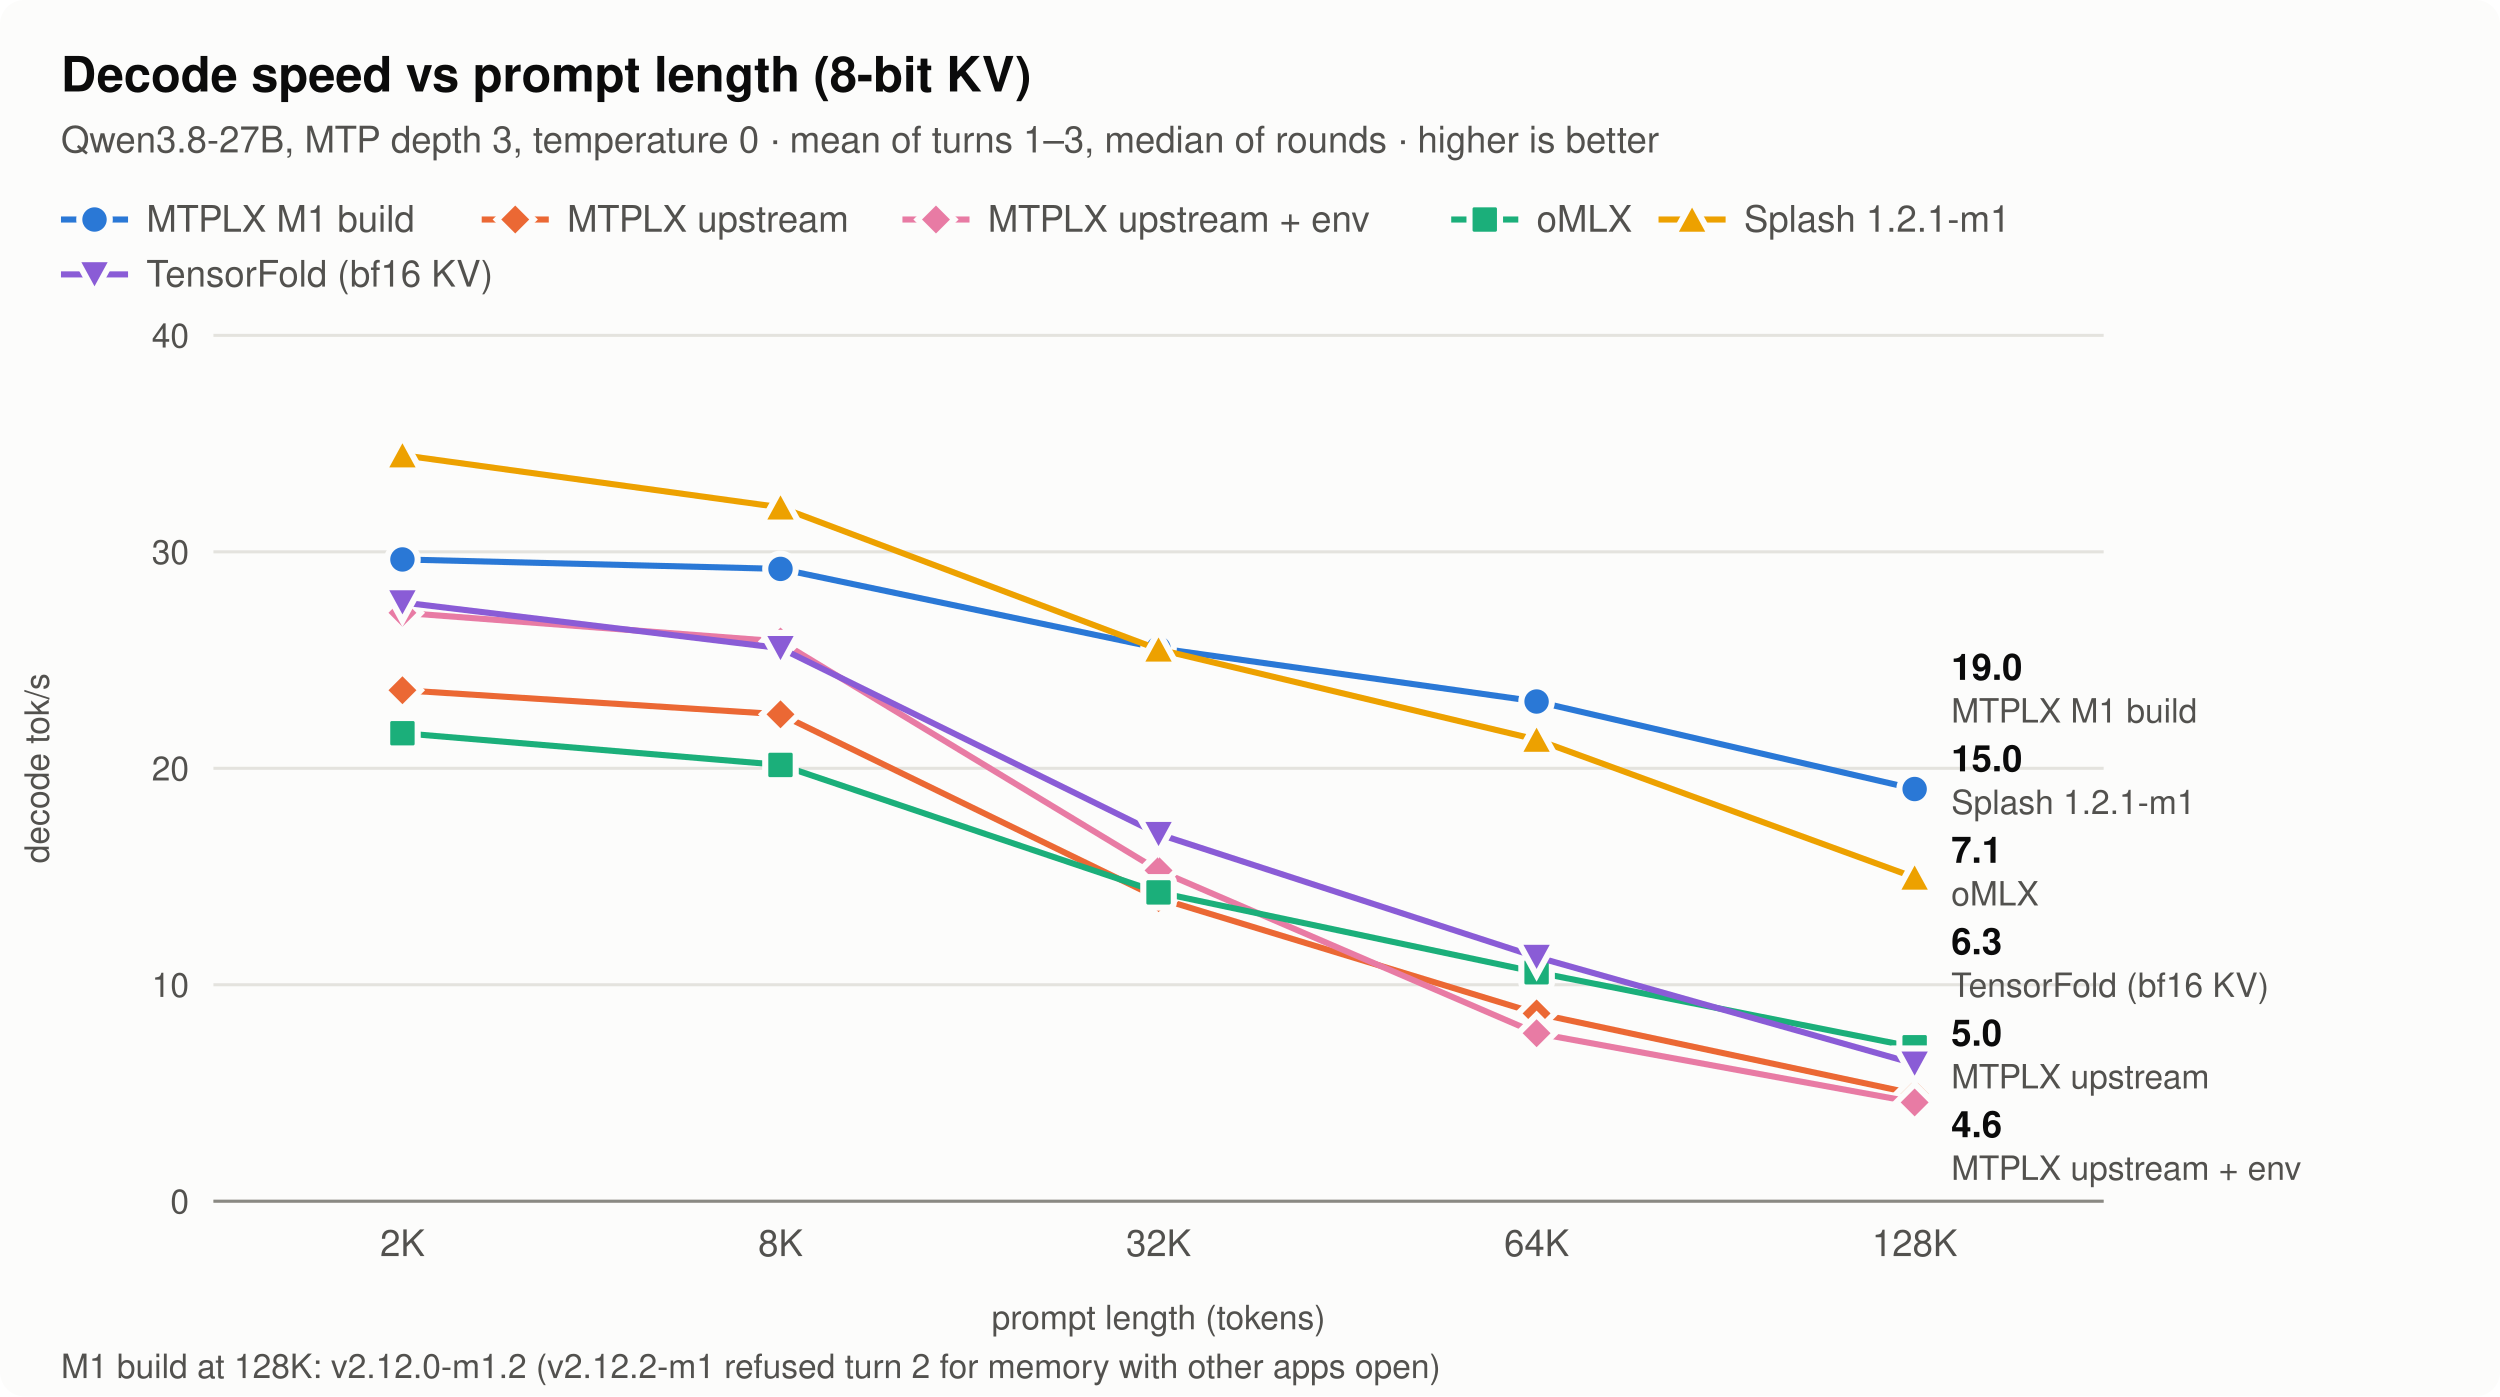
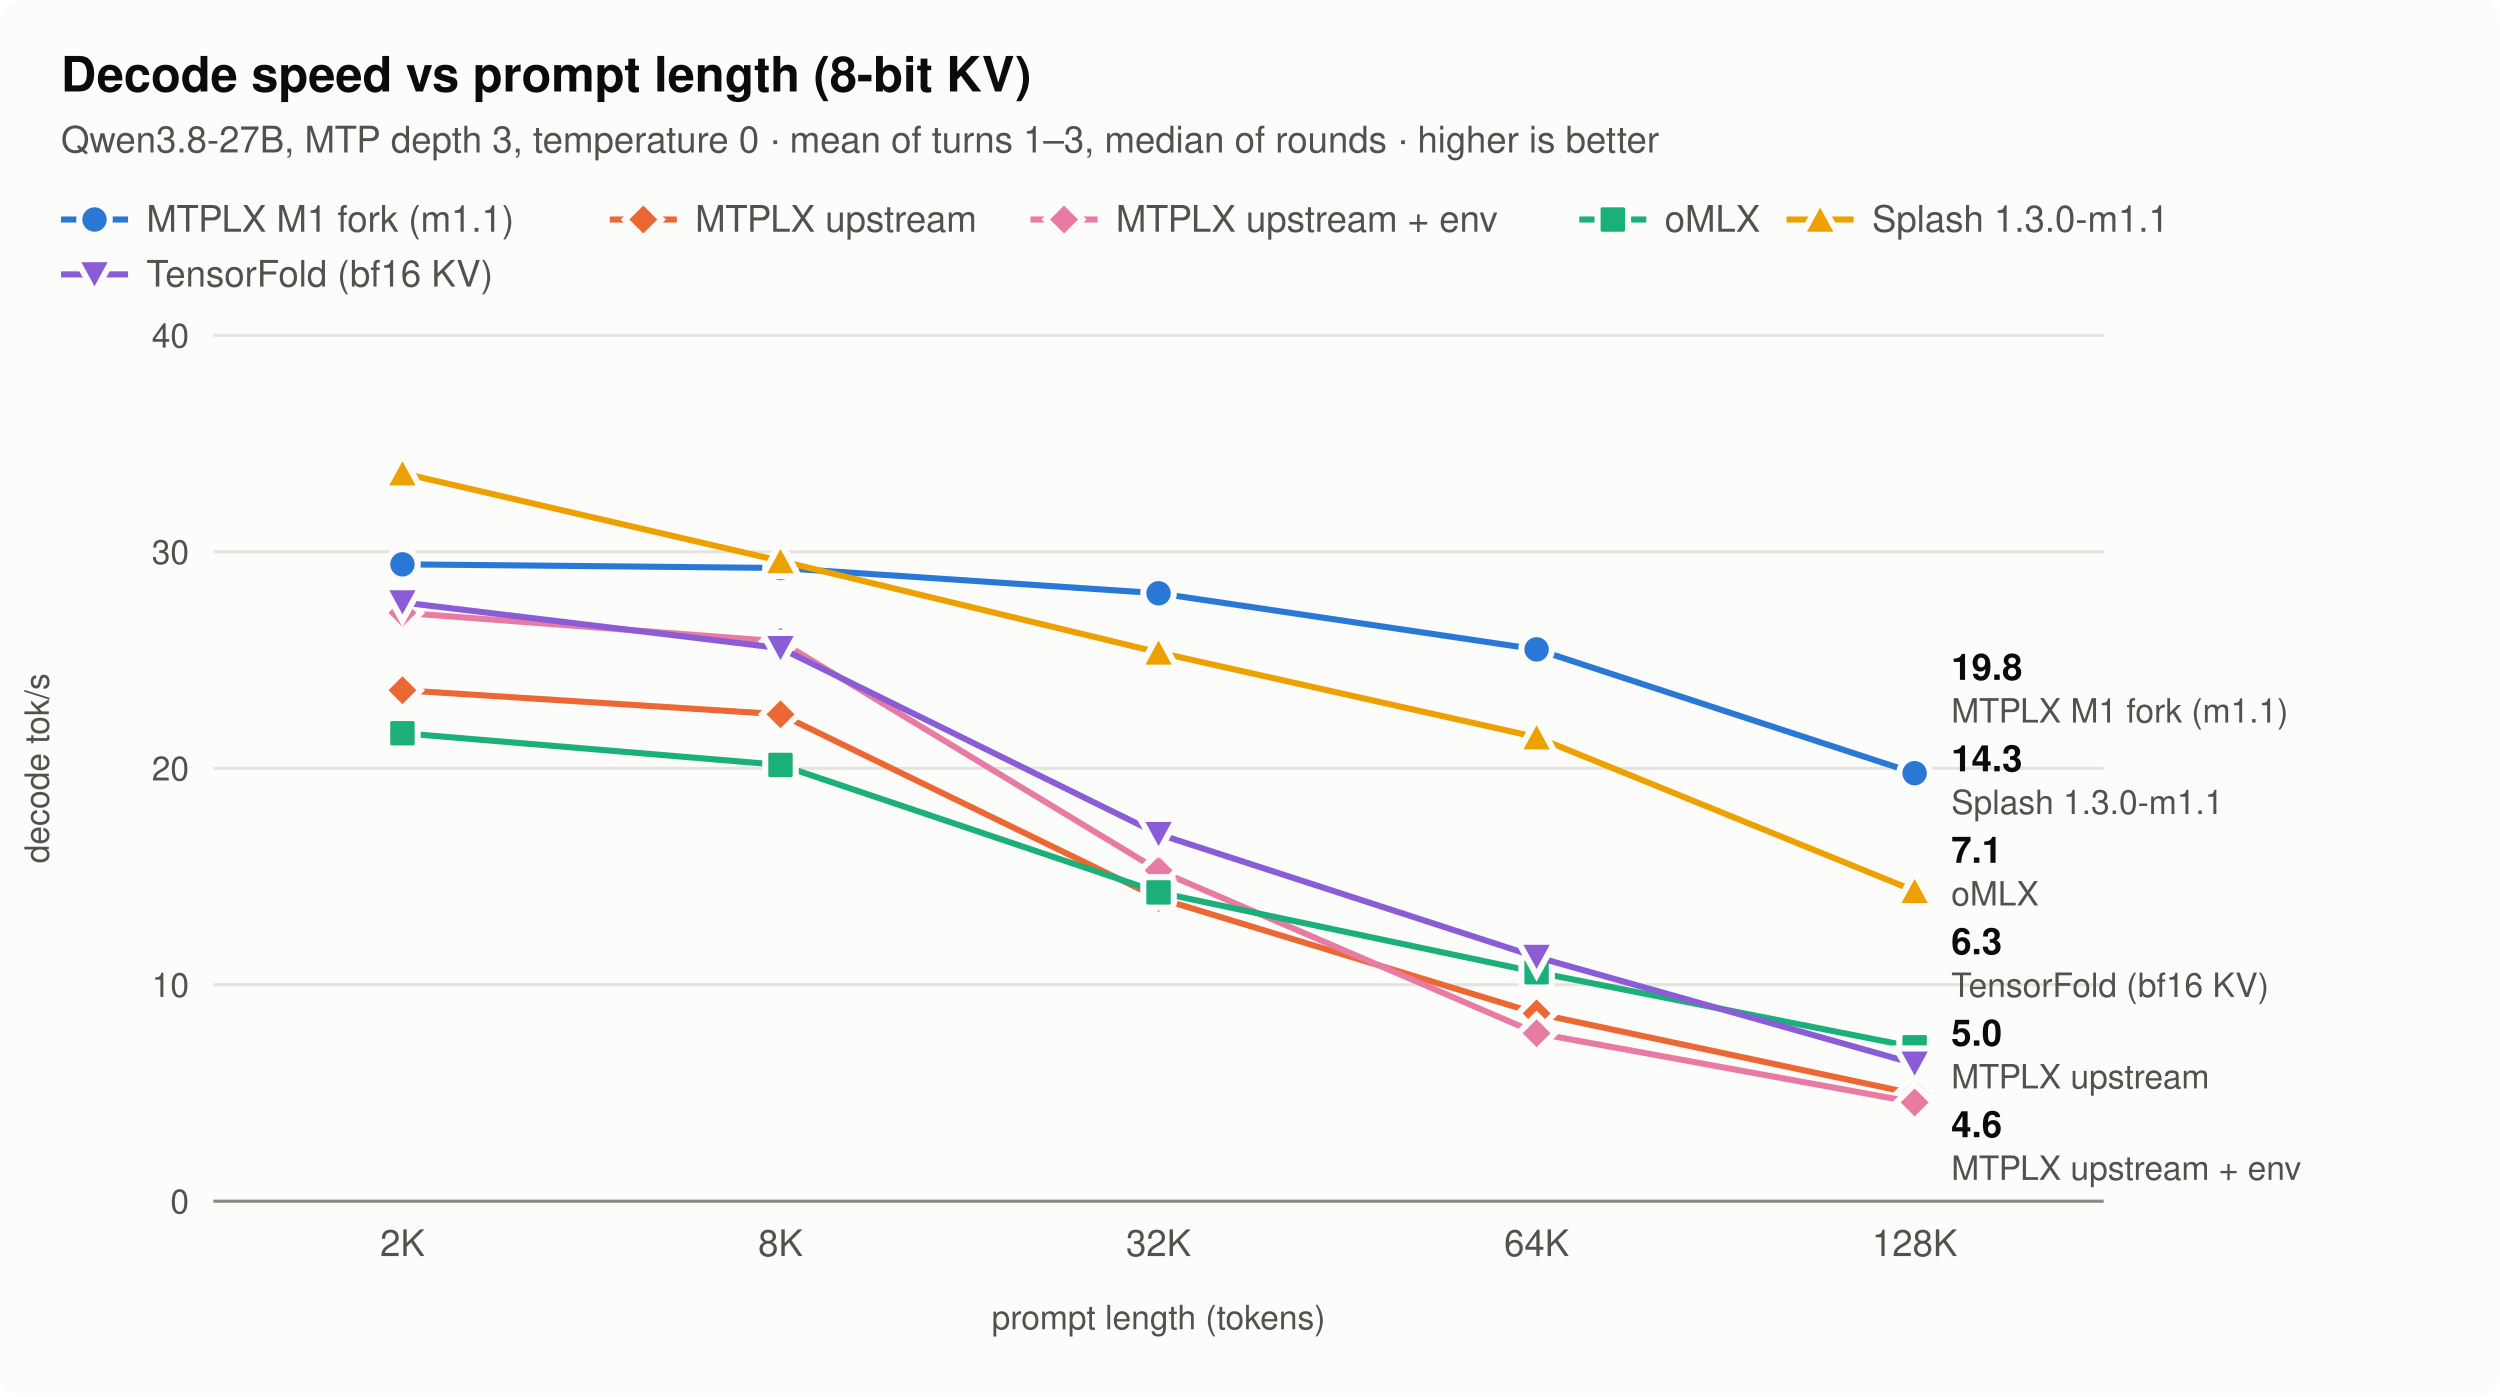
<svg xmlns="http://www.w3.org/2000/svg" viewBox="0 0 820 458" width="820" height="458" role="img" aria-label="Decode speed vs prompt length (8-bit KV)" font-family="-apple-system,BlinkMacSystemFont,Segoe UI,Helvetica,Arial,sans-serif">
  <rect width="820" height="458" rx="8" fill="#fcfcfb" />
  <text x="20" y="30" fill="#0b0b0b" font-size="16" font-weight="600">Decode speed vs prompt length (8-bit KV)</text>
  <text x="20" y="50" fill="#52514e" font-size="12">Qwen3.8-27B, MTP depth 3, temperature 0 · mean of turns 1–3, median of rounds · higher is better</text>
  <line x1="20" x2="42" y1="72" y2="72" stroke="#2a78d6" stroke-width="2" />
  <circle cx="31" cy="72" r="5" fill="#2a78d6" stroke="#fcfcfb" stroke-width="2" />
-   <text x="48" y="76" fill="#52514e" font-size="12">MTPLX M1 build</text>
-   <line x1="158" x2="180" y1="72" y2="72" stroke="#eb6834" stroke-width="2" />
-   <path d="M169 66L175 72L169 78L163 72Z" fill="#eb6834" stroke="#fcfcfb" stroke-width="2" />
-   <text x="186" y="76" fill="#52514e" font-size="12">MTPLX upstream</text>
-   <line x1="296" x2="318" y1="72" y2="72" stroke="#e87ba4" stroke-width="2" />
-   <path d="M307 66L313 72L307 78L301 72Z" fill="#e87ba4" stroke="#fcfcfb" stroke-width="2" />
-   <text x="324" y="76" fill="#52514e" font-size="12">MTPLX upstream + env</text>
-   <line x1="476" x2="498" y1="72" y2="72" stroke="#1baf7a" stroke-width="2" />
-   <rect x="482" y="67" width="10" height="10" rx="1.5" fill="#1baf7a" stroke="#fcfcfb" stroke-width="2" />
-   <text x="504" y="76" fill="#52514e" font-size="12">oMLX</text>
-   <line x1="544" x2="566" y1="72" y2="72" stroke="#eda100" stroke-width="2" />
-   <path d="M555 66L561 77L549 77Z" fill="#eda100" stroke="#fcfcfb" stroke-width="2" />
-   <text x="572" y="76" fill="#52514e" font-size="12">Splash 1.2.1-m1</text>
+   <text x="48" y="76" fill="#52514e" font-size="12">MTPLX M1 fork (m1.1)</text>
+   <line x1="200" x2="222" y1="72" y2="72" stroke="#eb6834" stroke-width="2" />
+   <path d="M211 66L217 72L211 78L205 72Z" fill="#eb6834" stroke="#fcfcfb" stroke-width="2" />
+   <text x="228" y="76" fill="#52514e" font-size="12">MTPLX upstream</text>
+   <line x1="338" x2="360" y1="72" y2="72" stroke="#e87ba4" stroke-width="2" />
+   <path d="M349 66L355 72L349 78L343 72Z" fill="#e87ba4" stroke="#fcfcfb" stroke-width="2" />
+   <text x="366" y="76" fill="#52514e" font-size="12">MTPLX upstream + env</text>
+   <line x1="518" x2="540" y1="72" y2="72" stroke="#1baf7a" stroke-width="2" />
+   <rect x="524" y="67" width="10" height="10" rx="1.5" fill="#1baf7a" stroke="#fcfcfb" stroke-width="2" />
+   <text x="546" y="76" fill="#52514e" font-size="12">oMLX</text>
+   <line x1="586" x2="608" y1="72" y2="72" stroke="#eda100" stroke-width="2" />
+   <path d="M597 66L603 77L591 77Z" fill="#eda100" stroke="#fcfcfb" stroke-width="2" />
+   <text x="614" y="76" fill="#52514e" font-size="12">Splash 1.3.0-m1.1</text>
  <line x1="20" x2="42" y1="90" y2="90" stroke="#8a5cd6" stroke-width="2" />
  <path d="M31 96L37 85L25 85Z" fill="#8a5cd6" stroke="#fcfcfb" stroke-width="2" />
  <text x="48" y="94" fill="#52514e" font-size="12">TensorFold (bf16 KV)</text>
  <line x1="70" x2="690" y1="394.0" y2="394.0" stroke="#e4e3de" />
  <text x="62" y="398.0" fill="#52514e" font-size="11" text-anchor="end">0</text>
  <line x1="70" x2="690" y1="323.0" y2="323.0" stroke="#e4e3de" />
  <text x="62" y="327.0" fill="#52514e" font-size="11" text-anchor="end">10</text>
  <line x1="70" x2="690" y1="252.0" y2="252.0" stroke="#e4e3de" />
  <text x="62" y="256.0" fill="#52514e" font-size="11" text-anchor="end">20</text>
  <line x1="70" x2="690" y1="181.0" y2="181.0" stroke="#e4e3de" />
  <text x="62" y="185.0" fill="#52514e" font-size="11" text-anchor="end">30</text>
  <line x1="70" x2="690" y1="110.0" y2="110.0" stroke="#e4e3de" />
  <text x="62" y="114.0" fill="#52514e" font-size="11" text-anchor="end">40</text>
  <line x1="70" x2="690" y1="394" y2="394" stroke="#8a8983" />
  <text x="132.0" y="412" fill="#52514e" font-size="12" text-anchor="middle">2K</text>
  <text x="256.0" y="412" fill="#52514e" font-size="12" text-anchor="middle">8K</text>
  <text x="380.0" y="412" fill="#52514e" font-size="12" text-anchor="middle">32K</text>
  <text x="504.0" y="412" fill="#52514e" font-size="12" text-anchor="middle">64K</text>
  <text x="628.0" y="412" fill="#52514e" font-size="12" text-anchor="middle">128K</text>
  <text x="380.0" y="436" fill="#52514e" font-size="11" text-anchor="middle">prompt length (tokens)</text>
  <text x="16" y="252.0" fill="#52514e" font-size="11" text-anchor="middle" transform="rotate(-90 16 252.0)">decode tok/s</text>
-   <polyline points="132.0,183.5 256.0,186.6 380.0,212.6 504.0,230.1 628.0,258.8" fill="none" stroke="#2a78d6" stroke-width="2" stroke-linejoin="round" />
-   <circle cx="132.0" cy="183.5" r="5" fill="#2a78d6" stroke="#fcfcfb" stroke-width="2" />
-   <circle cx="256.0" cy="186.6" r="5" fill="#2a78d6" stroke="#fcfcfb" stroke-width="2" />
-   <circle cx="380.0" cy="212.6" r="5" fill="#2a78d6" stroke="#fcfcfb" stroke-width="2" />
-   <circle cx="504.0" cy="230.1" r="5" fill="#2a78d6" stroke="#fcfcfb" stroke-width="2" />
-   <circle cx="628.0" cy="258.8" r="5" fill="#2a78d6" stroke="#fcfcfb" stroke-width="2" />
+   <polyline points="132.0,185.1 256.0,186.3 380.0,194.6 504.0,213.0 628.0,253.6" fill="none" stroke="#2a78d6" stroke-width="2" stroke-linejoin="round" />
+   <circle cx="132.0" cy="185.1" r="5" fill="#2a78d6" stroke="#fcfcfb" stroke-width="2" />
+   <circle cx="256.0" cy="186.3" r="5" fill="#2a78d6" stroke="#fcfcfb" stroke-width="2" />
+   <circle cx="380.0" cy="194.6" r="5" fill="#2a78d6" stroke="#fcfcfb" stroke-width="2" />
+   <circle cx="504.0" cy="213.0" r="5" fill="#2a78d6" stroke="#fcfcfb" stroke-width="2" />
+   <circle cx="628.0" cy="253.6" r="5" fill="#2a78d6" stroke="#fcfcfb" stroke-width="2" />
  <polyline points="132.0,226.4 256.0,234.3 380.0,294.6 504.0,332.4 628.0,358.8" fill="none" stroke="#eb6834" stroke-width="2" stroke-linejoin="round" />
  <path d="M132.0 220.4L138.0 226.4L132.0 232.4L126.0 226.4Z" fill="#eb6834" stroke="#fcfcfb" stroke-width="2" />
  <path d="M256.0 228.3L262.0 234.3L256.0 240.3L250.0 234.3Z" fill="#eb6834" stroke="#fcfcfb" stroke-width="2" />
  <path d="M380.0 288.6L386.0 294.6L380.0 300.6L374.0 294.6Z" fill="#eb6834" stroke="#fcfcfb" stroke-width="2" />
  <path d="M504.0 326.4L510.0 332.4L504.0 338.4L498.0 332.4Z" fill="#eb6834" stroke="#fcfcfb" stroke-width="2" />
  <path d="M628.0 352.8L634.0 358.8L628.0 364.8L622.0 358.8Z" fill="#eb6834" stroke="#fcfcfb" stroke-width="2" />
  <polyline points="132.0,201.0 256.0,210.4 380.0,285.5 504.0,338.9 628.0,361.6" fill="none" stroke="#e87ba4" stroke-width="2" stroke-linejoin="round" />
  <path d="M132.0 195.0L138.0 201.0L132.0 207.0L126.0 201.0Z" fill="#e87ba4" stroke="#fcfcfb" stroke-width="2" />
  <path d="M256.0 204.4L262.0 210.4L256.0 216.4L250.0 210.4Z" fill="#e87ba4" stroke="#fcfcfb" stroke-width="2" />
  <path d="M380.0 279.5L386.0 285.5L380.0 291.5L374.0 285.5Z" fill="#e87ba4" stroke="#fcfcfb" stroke-width="2" />
  <path d="M504.0 332.9L510.0 338.9L504.0 344.9L498.0 338.9Z" fill="#e87ba4" stroke="#fcfcfb" stroke-width="2" />
  <path d="M628.0 355.6L634.0 361.6L628.0 367.6L622.0 361.6Z" fill="#e87ba4" stroke="#fcfcfb" stroke-width="2" />
  <polyline points="132.0,240.5 256.0,250.9 380.0,292.7 504.0,318.9 628.0,343.5" fill="none" stroke="#1baf7a" stroke-width="2" stroke-linejoin="round" />
  <rect x="127.0" y="235.5" width="10" height="10" rx="1.5" fill="#1baf7a" stroke="#fcfcfb" stroke-width="2" />
  <rect x="251.0" y="245.9" width="10" height="10" rx="1.5" fill="#1baf7a" stroke="#fcfcfb" stroke-width="2" />
  <rect x="375.0" y="287.7" width="10" height="10" rx="1.5" fill="#1baf7a" stroke="#fcfcfb" stroke-width="2" />
  <rect x="499.0" y="313.9" width="10" height="10" rx="1.5" fill="#1baf7a" stroke="#fcfcfb" stroke-width="2" />
  <rect x="623.0" y="338.5" width="10" height="10" rx="1.5" fill="#1baf7a" stroke="#fcfcfb" stroke-width="2" />
-   <polyline points="132.0,149.3 256.0,166.4 380.0,213.0 504.0,242.6 628.0,287.8" fill="none" stroke="#eda100" stroke-width="2" stroke-linejoin="round" />
-   <path d="M132.0 143.3L138.0 154.3L126.0 154.3Z" fill="#eda100" stroke="#fcfcfb" stroke-width="2" />
-   <path d="M256.0 160.4L262.0 171.4L250.0 171.4Z" fill="#eda100" stroke="#fcfcfb" stroke-width="2" />
-   <path d="M380.0 207.0L386.0 218.0L374.0 218.0Z" fill="#eda100" stroke="#fcfcfb" stroke-width="2" />
-   <path d="M504.0 236.6L510.0 247.6L498.0 247.6Z" fill="#eda100" stroke="#fcfcfb" stroke-width="2" />
-   <path d="M628.0 281.8L634.0 292.8L622.0 292.8Z" fill="#eda100" stroke="#fcfcfb" stroke-width="2" />
+   <polyline points="132.0,155.2 256.0,184.0 380.0,214.0 504.0,241.8 628.0,292.2" fill="none" stroke="#eda100" stroke-width="2" stroke-linejoin="round" />
+   <path d="M132.0 149.2L138.0 160.2L126.0 160.2Z" fill="#eda100" stroke="#fcfcfb" stroke-width="2" />
+   <path d="M256.0 178.0L262.0 189.0L250.0 189.0Z" fill="#eda100" stroke="#fcfcfb" stroke-width="2" />
+   <path d="M380.0 208.0L386.0 219.0L374.0 219.0Z" fill="#eda100" stroke="#fcfcfb" stroke-width="2" />
+   <path d="M504.0 235.8L510.0 246.8L498.0 246.8Z" fill="#eda100" stroke="#fcfcfb" stroke-width="2" />
+   <path d="M628.0 286.2L634.0 297.2L622.0 297.2Z" fill="#eda100" stroke="#fcfcfb" stroke-width="2" />
  <polyline points="132.0,197.6 256.0,212.6 380.0,273.6 504.0,313.9 628.0,348.9" fill="none" stroke="#8a5cd6" stroke-width="2" stroke-linejoin="round" />
  <path d="M132.0 203.6L138.0 192.6L126.0 192.6Z" fill="#8a5cd6" stroke="#fcfcfb" stroke-width="2" />
  <path d="M256.0 218.6L262.0 207.6L250.0 207.6Z" fill="#8a5cd6" stroke="#fcfcfb" stroke-width="2" />
  <path d="M380.0 279.6L386.0 268.6L374.0 268.6Z" fill="#8a5cd6" stroke="#fcfcfb" stroke-width="2" />
  <path d="M504.0 319.9L510.0 308.9L498.0 308.9Z" fill="#8a5cd6" stroke="#fcfcfb" stroke-width="2" />
  <path d="M628.0 354.9L634.0 343.9L622.0 343.9Z" fill="#8a5cd6" stroke="#fcfcfb" stroke-width="2" />
-   <text x="640.0" y="223.0" fill="#0b0b0b" font-size="12" font-weight="600">19.0</text>
-   <text x="640.0" y="237.0" fill="#52514e" font-size="11">MTPLX M1 build</text>
-   <text x="640.0" y="253.0" fill="#0b0b0b" font-size="12" font-weight="600">15.0</text>
-   <text x="640.0" y="267.0" fill="#52514e" font-size="11">Splash 1.2.1-m1</text>
+   <text x="640.0" y="223.0" fill="#0b0b0b" font-size="12" font-weight="600">19.8</text>
+   <text x="640.0" y="237.0" fill="#52514e" font-size="11">MTPLX M1 fork (m1.1)</text>
+   <text x="640.0" y="253.0" fill="#0b0b0b" font-size="12" font-weight="600">14.3</text>
+   <text x="640.0" y="267.0" fill="#52514e" font-size="11">Splash 1.3.0-m1.1</text>
  <text x="640.0" y="283.0" fill="#0b0b0b" font-size="12" font-weight="600">7.1</text>
  <text x="640.0" y="297.0" fill="#52514e" font-size="11">oMLX</text>
  <text x="640.0" y="313.0" fill="#0b0b0b" font-size="12" font-weight="600">6.3</text>
  <text x="640.0" y="327.0" fill="#52514e" font-size="11">TensorFold (bf16 KV)</text>
  <text x="640.0" y="343.0" fill="#0b0b0b" font-size="12" font-weight="600">5.0</text>
  <text x="640.0" y="357.0" fill="#52514e" font-size="11">MTPLX upstream</text>
  <text x="640.0" y="373.0" fill="#0b0b0b" font-size="12" font-weight="600">4.6</text>
  <text x="640.0" y="387.0" fill="#52514e" font-size="11">MTPLX upstream + env</text>
-   <text x="20" y="452" fill="#52514e" font-size="11">M1 build at 128K: v2.12.0-m1.2 (v2.12.2-m1 refused turn 2 for memory with other apps open)</text>
</svg>
